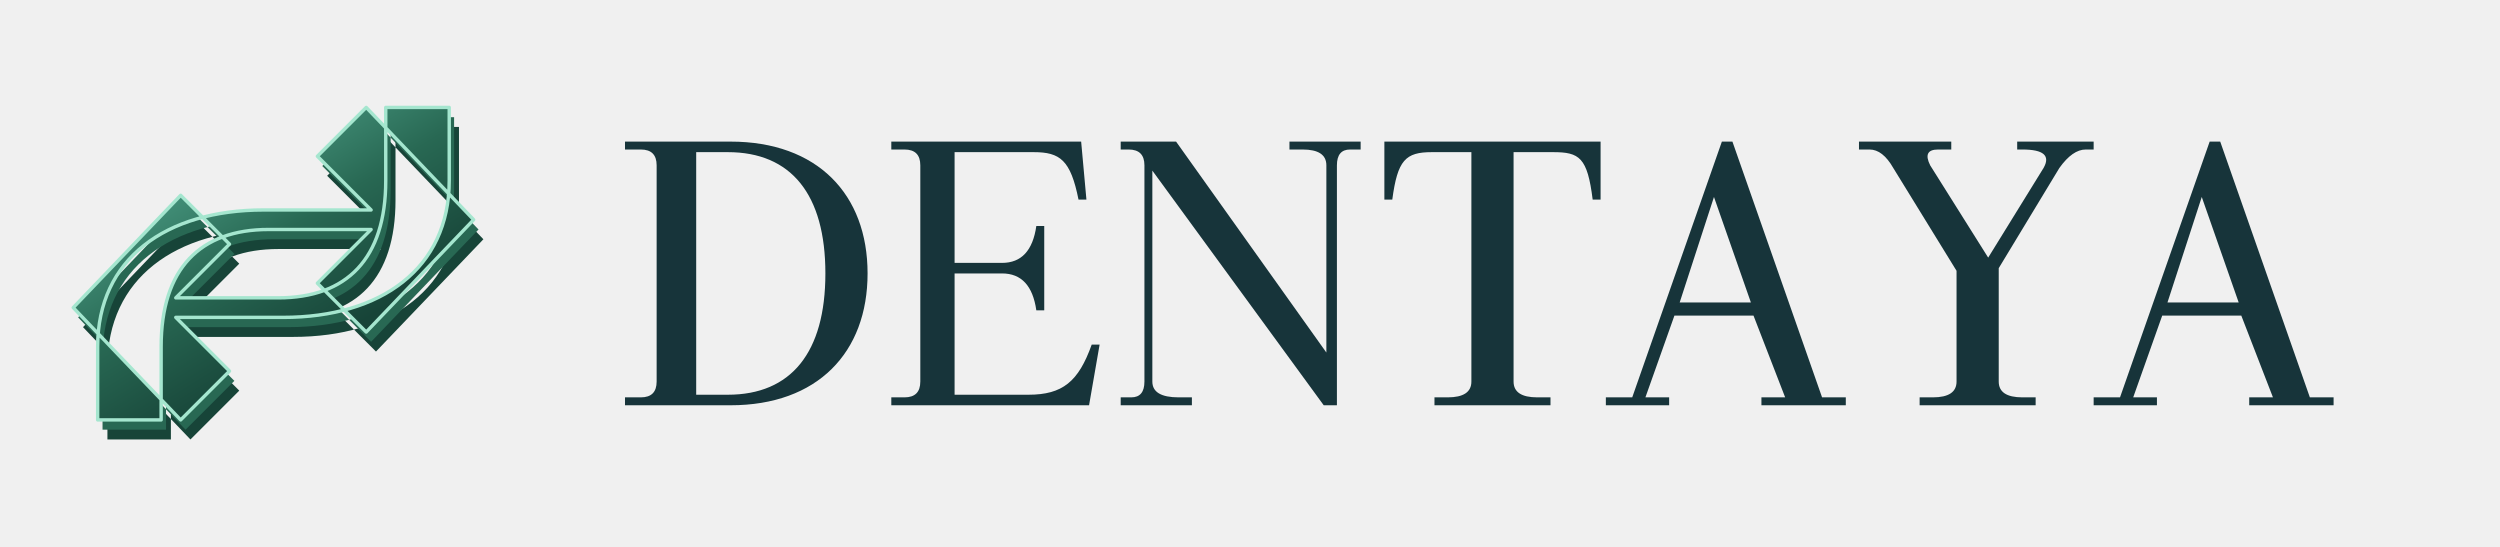
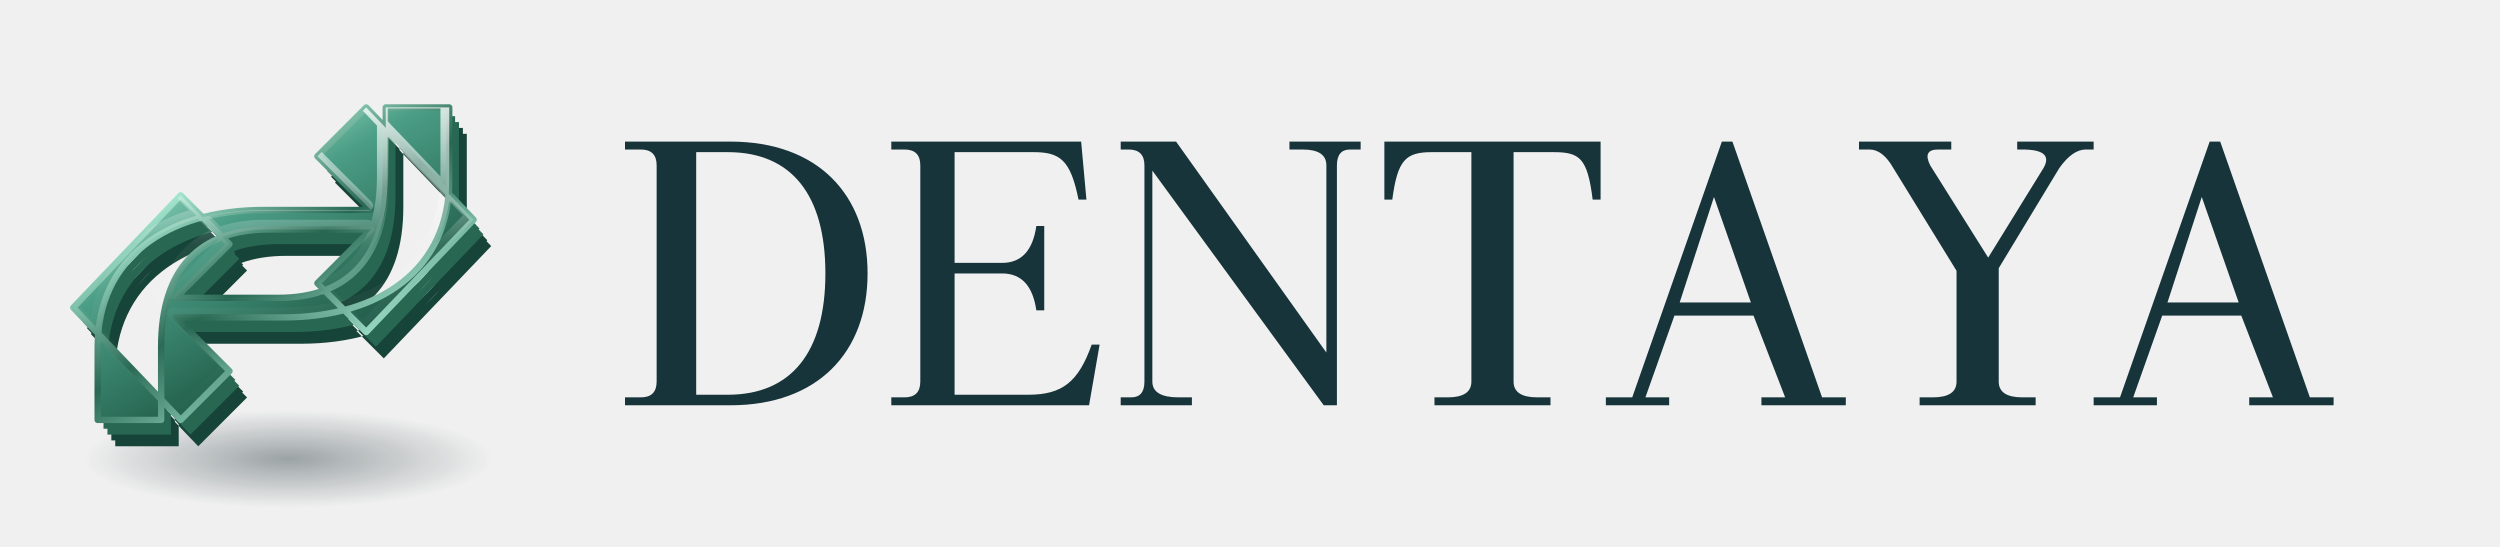
<svg xmlns="http://www.w3.org/2000/svg" viewBox="0 0 512 112" role="img" aria-label="DENTAYA">
  <defs>
-     <linearGradient id="dy-16-light-face" x1="0" y1="0" x2=".8" y2="1" gradientUnits="objectBoundingBox">
-       <stop offset="0" stop-color="#A5E6CF" />
-       <stop offset=".22" stop-color="#4B9D85" />
-       <stop offset=".5" stop-color="#286853" />
-       <stop offset=".77" stop-color="#174438" />
+     <linearGradient id="dy-16-light-face" x1="0" y1="0" x2=".75" y2="1">
+       <stop offset="0" stop-color="#E8FFF5" />
+       <stop offset=".19" stop-color="#A5E6CF" />
+       <stop offset=".42" stop-color="#4B9D85" />
+       <stop offset=".72" stop-color="#286853" />
+       <stop offset="1" stop-color="#174438" />
+     </linearGradient>
+     <linearGradient id="dy-16-light-bevel" x1="0" y1="0" x2=".9" y2="1">
+       <stop stop-color="#FFFFFF" />
+       <stop offset=".28" stop-color="#A5E6CF" />
+       <stop offset=".53" stop-color="#286853" />
+       <stop offset=".8" stop-color="#A5E6CF" />
      <stop offset="1" stop-color="#174438" />
    </linearGradient>
    <linearGradient id="dy-16-light-tile" x2=".8" y2="1">
-       <stop stop-color="#244F48" />
-       <stop offset=".48" stop-color="#133C35" />
-       <stop offset="1" stop-color="#071E1C" />
+       <stop stop-color="#294C50" />
+       <stop offset=".48" stop-color="#193439" />
+       <stop offset="1" stop-color="#0A1C22" />
    </linearGradient>
+     <radialGradient id="dy-16-light-shadow">
+       <stop stop-color="#061A20" stop-opacity=".36" />
+       <stop offset="1" stop-color="#061A20" stop-opacity="0" />
+     </radialGradient>
+     <linearGradient id="dy-16-light-shine" x1="0" y1="0" x2="0" y2="1">
+       <stop stop-color="#FFFFFF" stop-opacity=".8" />
+       <stop offset=".46" stop-color="#FFFFFF" stop-opacity=".05" />
+       <stop offset="1" stop-color="#FFFFFF" stop-opacity="0" />
+     </linearGradient>
+     <clipPath id="dy-16-light-clip">
+       <path fill="#FFFFFF" fill-rule="evenodd" d="M12 65C12 47 26 37 46 37H68L57 26L67 16L89 39L67 62L57 52L68 41H47C33 41 25 49 25 65V80H12ZM7 57L29 34L39 44L28 55H49C63 55 71 47 71 31V16H84V31C84 49 70 59 50 59H28L39 70L29 80Z" />
+     </clipPath>
  </defs>
  <g transform="translate(8 6)">
-     <g data-material="jade" data-depth="vector">
-       <g transform="translate(2 4)">
+     <g data-material="jade" data-depth="vector" data-bevel="machined">
+       <ellipse cx="51" cy="88" rx="42" ry="10" fill="url(#dy-16-light-shadow)" />
+       <g transform="translate(3.6 5.4)">
        <path fill="#174438" fill-rule="evenodd" d="M12 65C12 47 26 37 46 37H68L57 26L67 16L89 39L67 62L57 52L68 41H47C33 41 25 49 25 65V80H12ZM7 57L29 34L39 44L28 55H49C63 55 71 47 71 31V16H84V31C84 49 70 59 50 59H28L39 70L29 80Z" />
      </g>
-       <g transform="translate(1 2)">
+       <g transform="translate(2.8 4.2)">
+         <path fill="#174438" fill-rule="evenodd" d="M12 65C12 47 26 37 46 37H68L57 26L67 16L89 39L67 62L57 52L68 41H47C33 41 25 49 25 65V80H12ZM7 57L29 34L39 44L28 55H49C63 55 71 47 71 31V16H84V31C84 49 70 59 50 59H28L39 70L29 80Z" />
+       </g>
+       <g transform="translate(2 3)">
        <path fill="#286853" fill-rule="evenodd" d="M12 65C12 47 26 37 46 37H68L57 26L67 16L89 39L67 62L57 52L68 41H47C33 41 25 49 25 65V80H12ZM7 57L29 34L39 44L28 55H49C63 55 71 47 71 31V16H84V31C84 49 70 59 50 59H28L39 70L29 80Z" />
      </g>
-       <path fill="url(#dy-16-light-face)" fill-rule="evenodd" stroke="#A5E6CF" stroke-width="0.7" stroke-linejoin="round" d="M12 65C12 47 26 37 46 37H68L57 26L67 16L89 39L67 62L57 52L68 41H47C33 41 25 49 25 65V80H12ZM7 57L29 34L39 44L28 55H49C63 55 71 47 71 31V16H84V31C84 49 70 59 50 59H28L39 70L29 80Z" />
+       <g transform="translate(1.2 1.8)">
+         <path fill="#286853" fill-rule="evenodd" d="M12 65C12 47 26 37 46 37H68L57 26L67 16L89 39L67 62L57 52L68 41H47C33 41 25 49 25 65V80H12ZM7 57L29 34L39 44L28 55H49C63 55 71 47 71 31V16H84V31C84 49 70 59 50 59H28L39 70L29 80Z" />
+       </g>
+       <path fill="url(#dy-16-light-face)" fill-rule="evenodd" stroke="url(#dy-16-light-bevel)" stroke-width="1.3" stroke-linejoin="round" d="M12 65C12 47 26 37 46 37H68L57 26L67 16L89 39L67 62L57 52L68 41H47C33 41 25 49 25 65V80H12ZM7 57L29 34L39 44L28 55H49C63 55 71 47 71 31V16H84V31C84 49 70 59 50 59H28L39 70L29 80Z" />
+       <g clip-path="url(#dy-16-light-clip)">
+         <g transform="translate(-.7 -.9)">
+           <path d="M12 65C12 47 26 37 46 37H68L57 26L67 16L89 39L67 62L57 52L68 41H47C33 41 25 49 25 65V80H12ZM7 57L29 34L39 44L28 55H49C63 55 71 47 71 31V16H84V31C84 49 70 59 50 59H28L39 70L29 80Z" fill="none" fill-rule="evenodd" stroke="url(#dy-16-light-shine)" stroke-width="2.2" stroke-linejoin="round" />
+         </g>
+       </g>
    </g>
  </g>
  <g fill="#17343A" transform="translate(128 29) scale(0.54 0.54)">
    <path data-letter="D" fill-rule="evenodd" d="M0 0H40C73 0 92 20 92 50S73 100 40 100H0V97H6Q12 97 12 91V9Q12 3 6 3H0ZM27 4V96H39C63 96 76 80 76 50S63 4 39 4Z" transform="translate(0 0)" />
    <path data-letter="E" fill-rule="evenodd" d="M0 0H72L74 22H71C68 7 64 4 54 4H24V46H42Q53 46 55 32H58V64H55Q53 50 42 50H24V96H52C65 96 71 91 76 77H79L75 100H0V97H5Q11 97 11 91V9Q11 3 5 3H0Z" transform="translate(101 0)" />
    <path data-letter="N" fill-rule="evenodd" d="M0 0H21L78 80V9Q78 3 69 3H64V0H91V3H87Q82 3 82 9V100H77L12 11V91Q12 97 22 97H27V100H0V97H4Q9 97 9 91V9Q9 3 3 3H0Z" transform="translate(188 0)" />
    <path data-letter="T" fill-rule="evenodd" d="M1 0H83V22H80C78 6 75 4 65 4H50V91Q50 97 59 97H64V100H20V97H25Q34 97 34 91V4H19C9 4 6 7 4 22H1Z" transform="translate(287 0)" />
    <path data-letter="A" fill-rule="evenodd" d="M0 100V97H10L44 0H48L82 97H91V100H59V97H68L56 66H26L15 97H24V100ZM28 61H55L41 21Z" transform="translate(372 0)" />
    <path data-letter="Y" fill-rule="evenodd" d="M0 0H35V3H30Q24 3 27 9L49 44L70 10Q74 3 62 3H60V0H89V3H86Q81 3 76 10L53 48V91Q53 97 62 97H67V100H23V97H28Q37 97 37 91V49L13 10Q9 3 4 3H0Z" transform="translate(468 0)" />
    <path data-letter="A" fill-rule="evenodd" d="M0 100V97H10L44 0H48L82 97H91V100H59V97H68L56 66H26L15 97H24V100ZM28 61H55L41 21Z" transform="translate(557 0)" />
  </g>
</svg>
